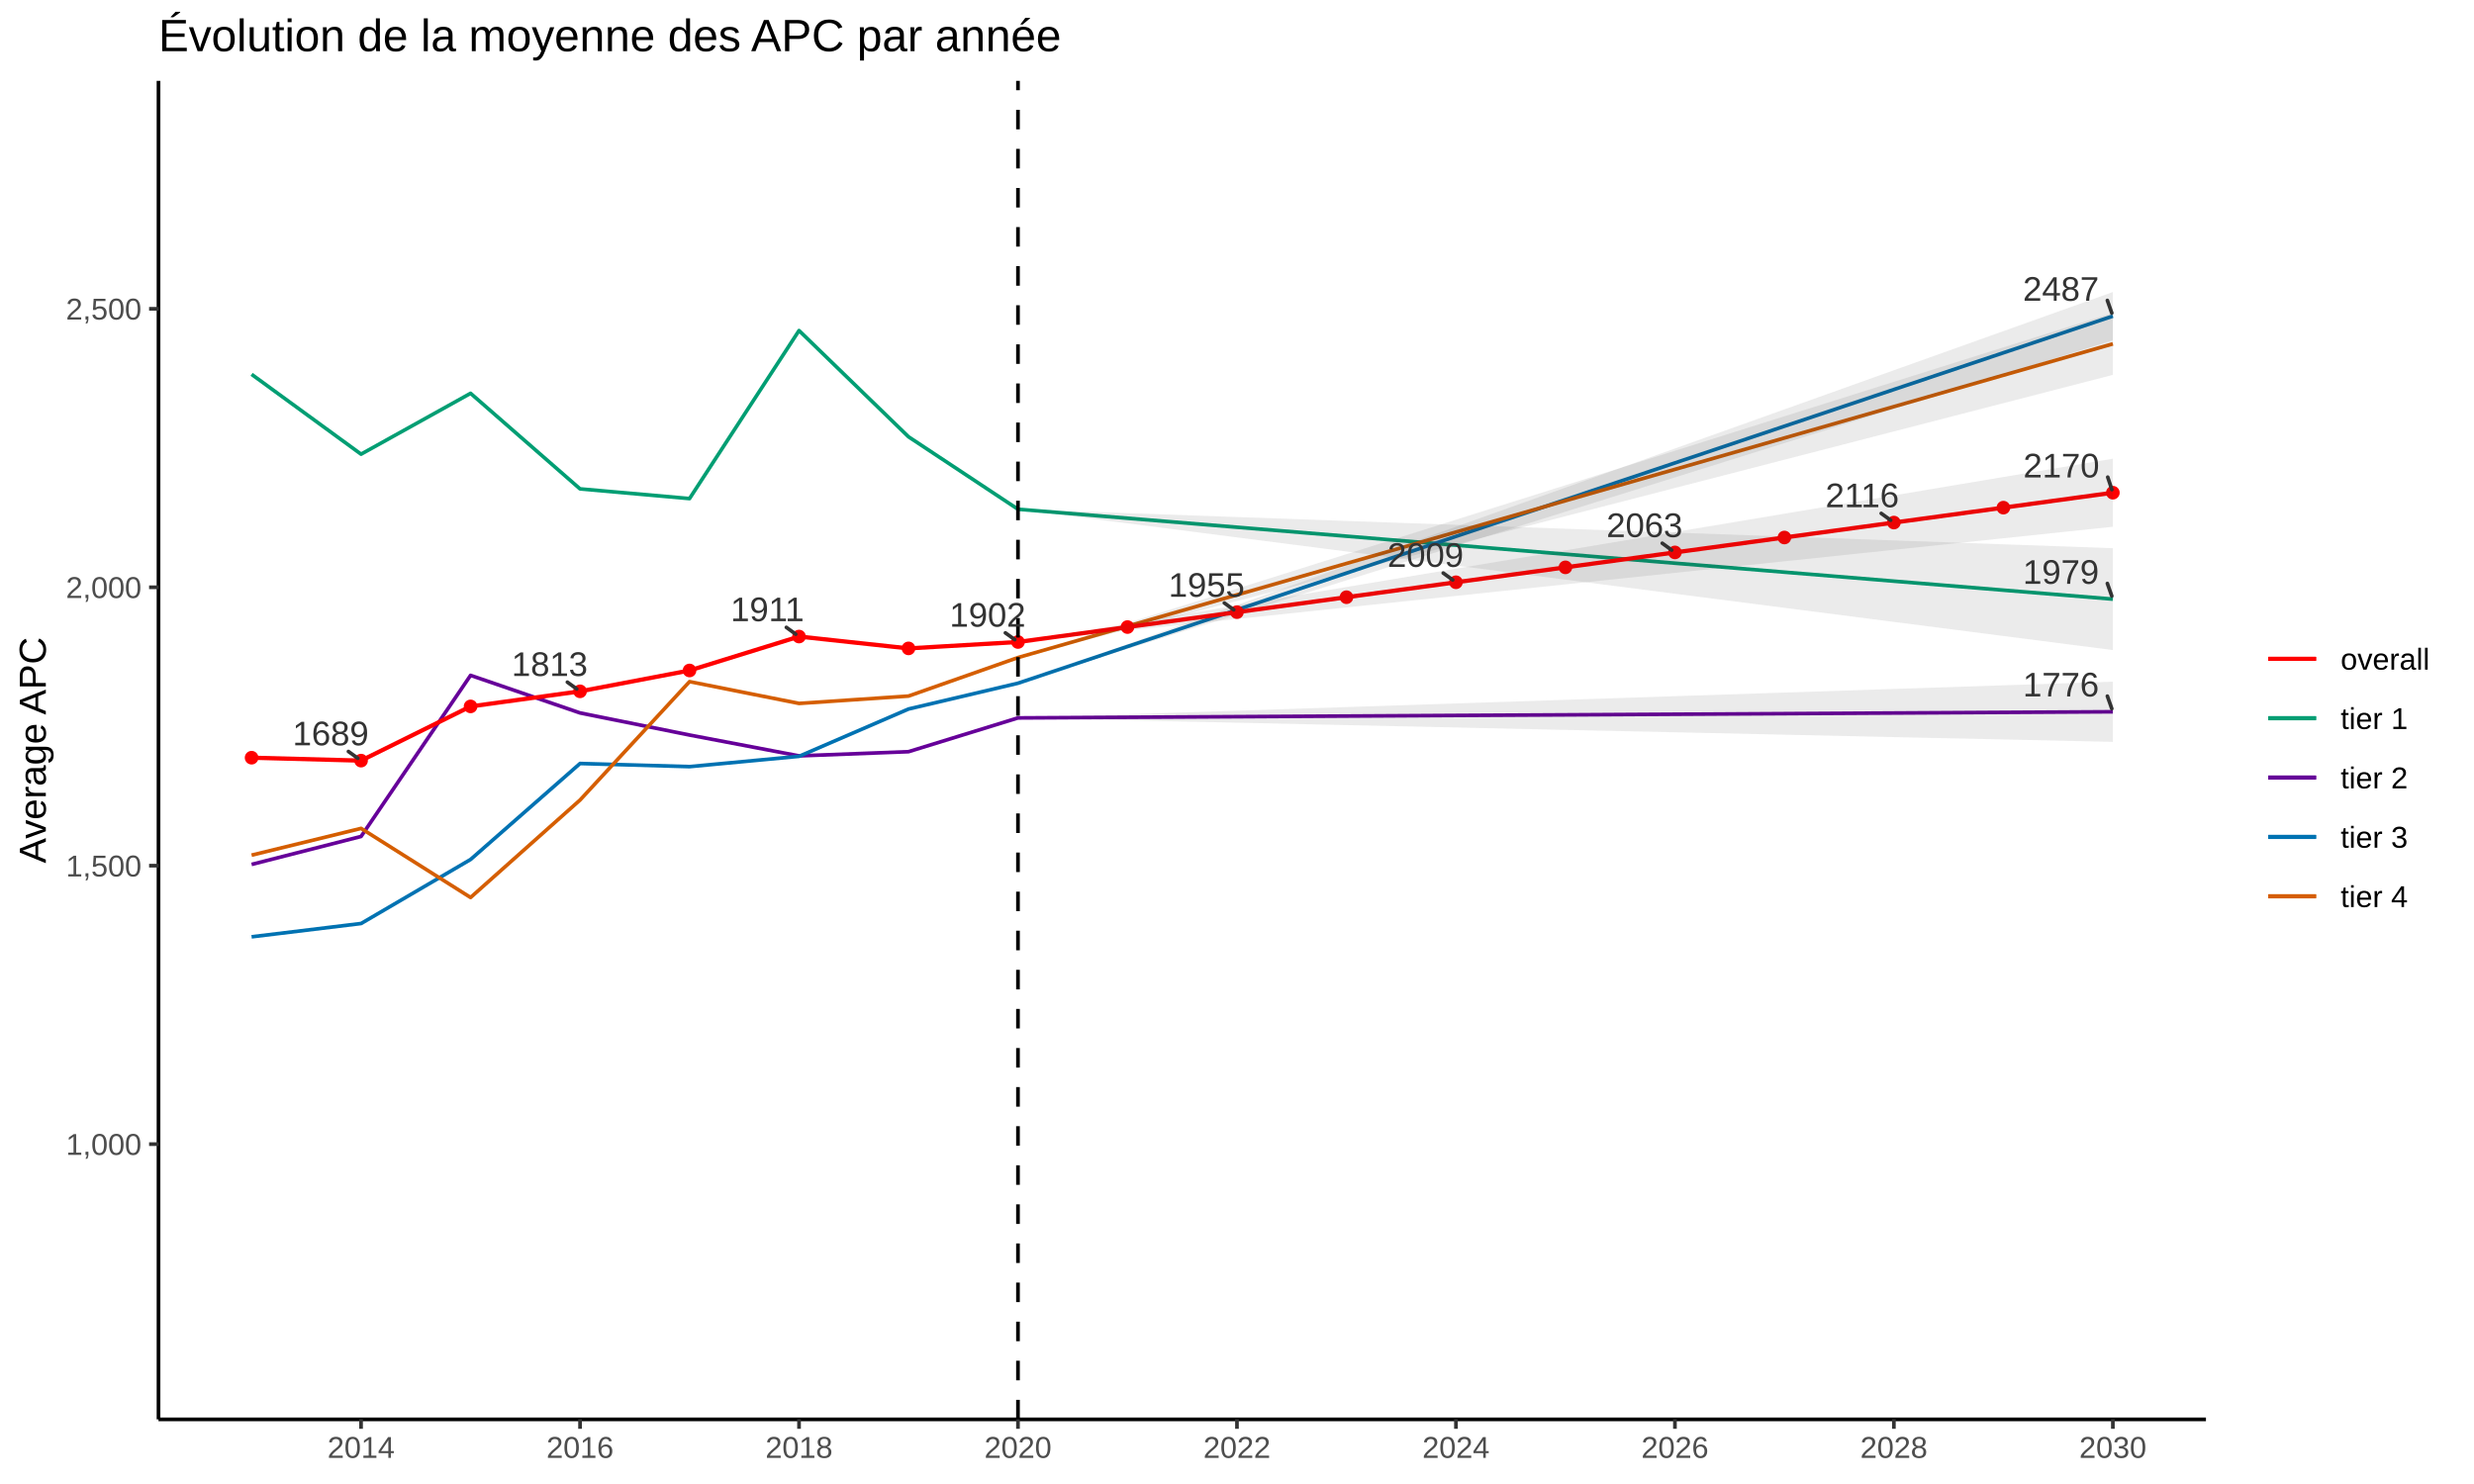
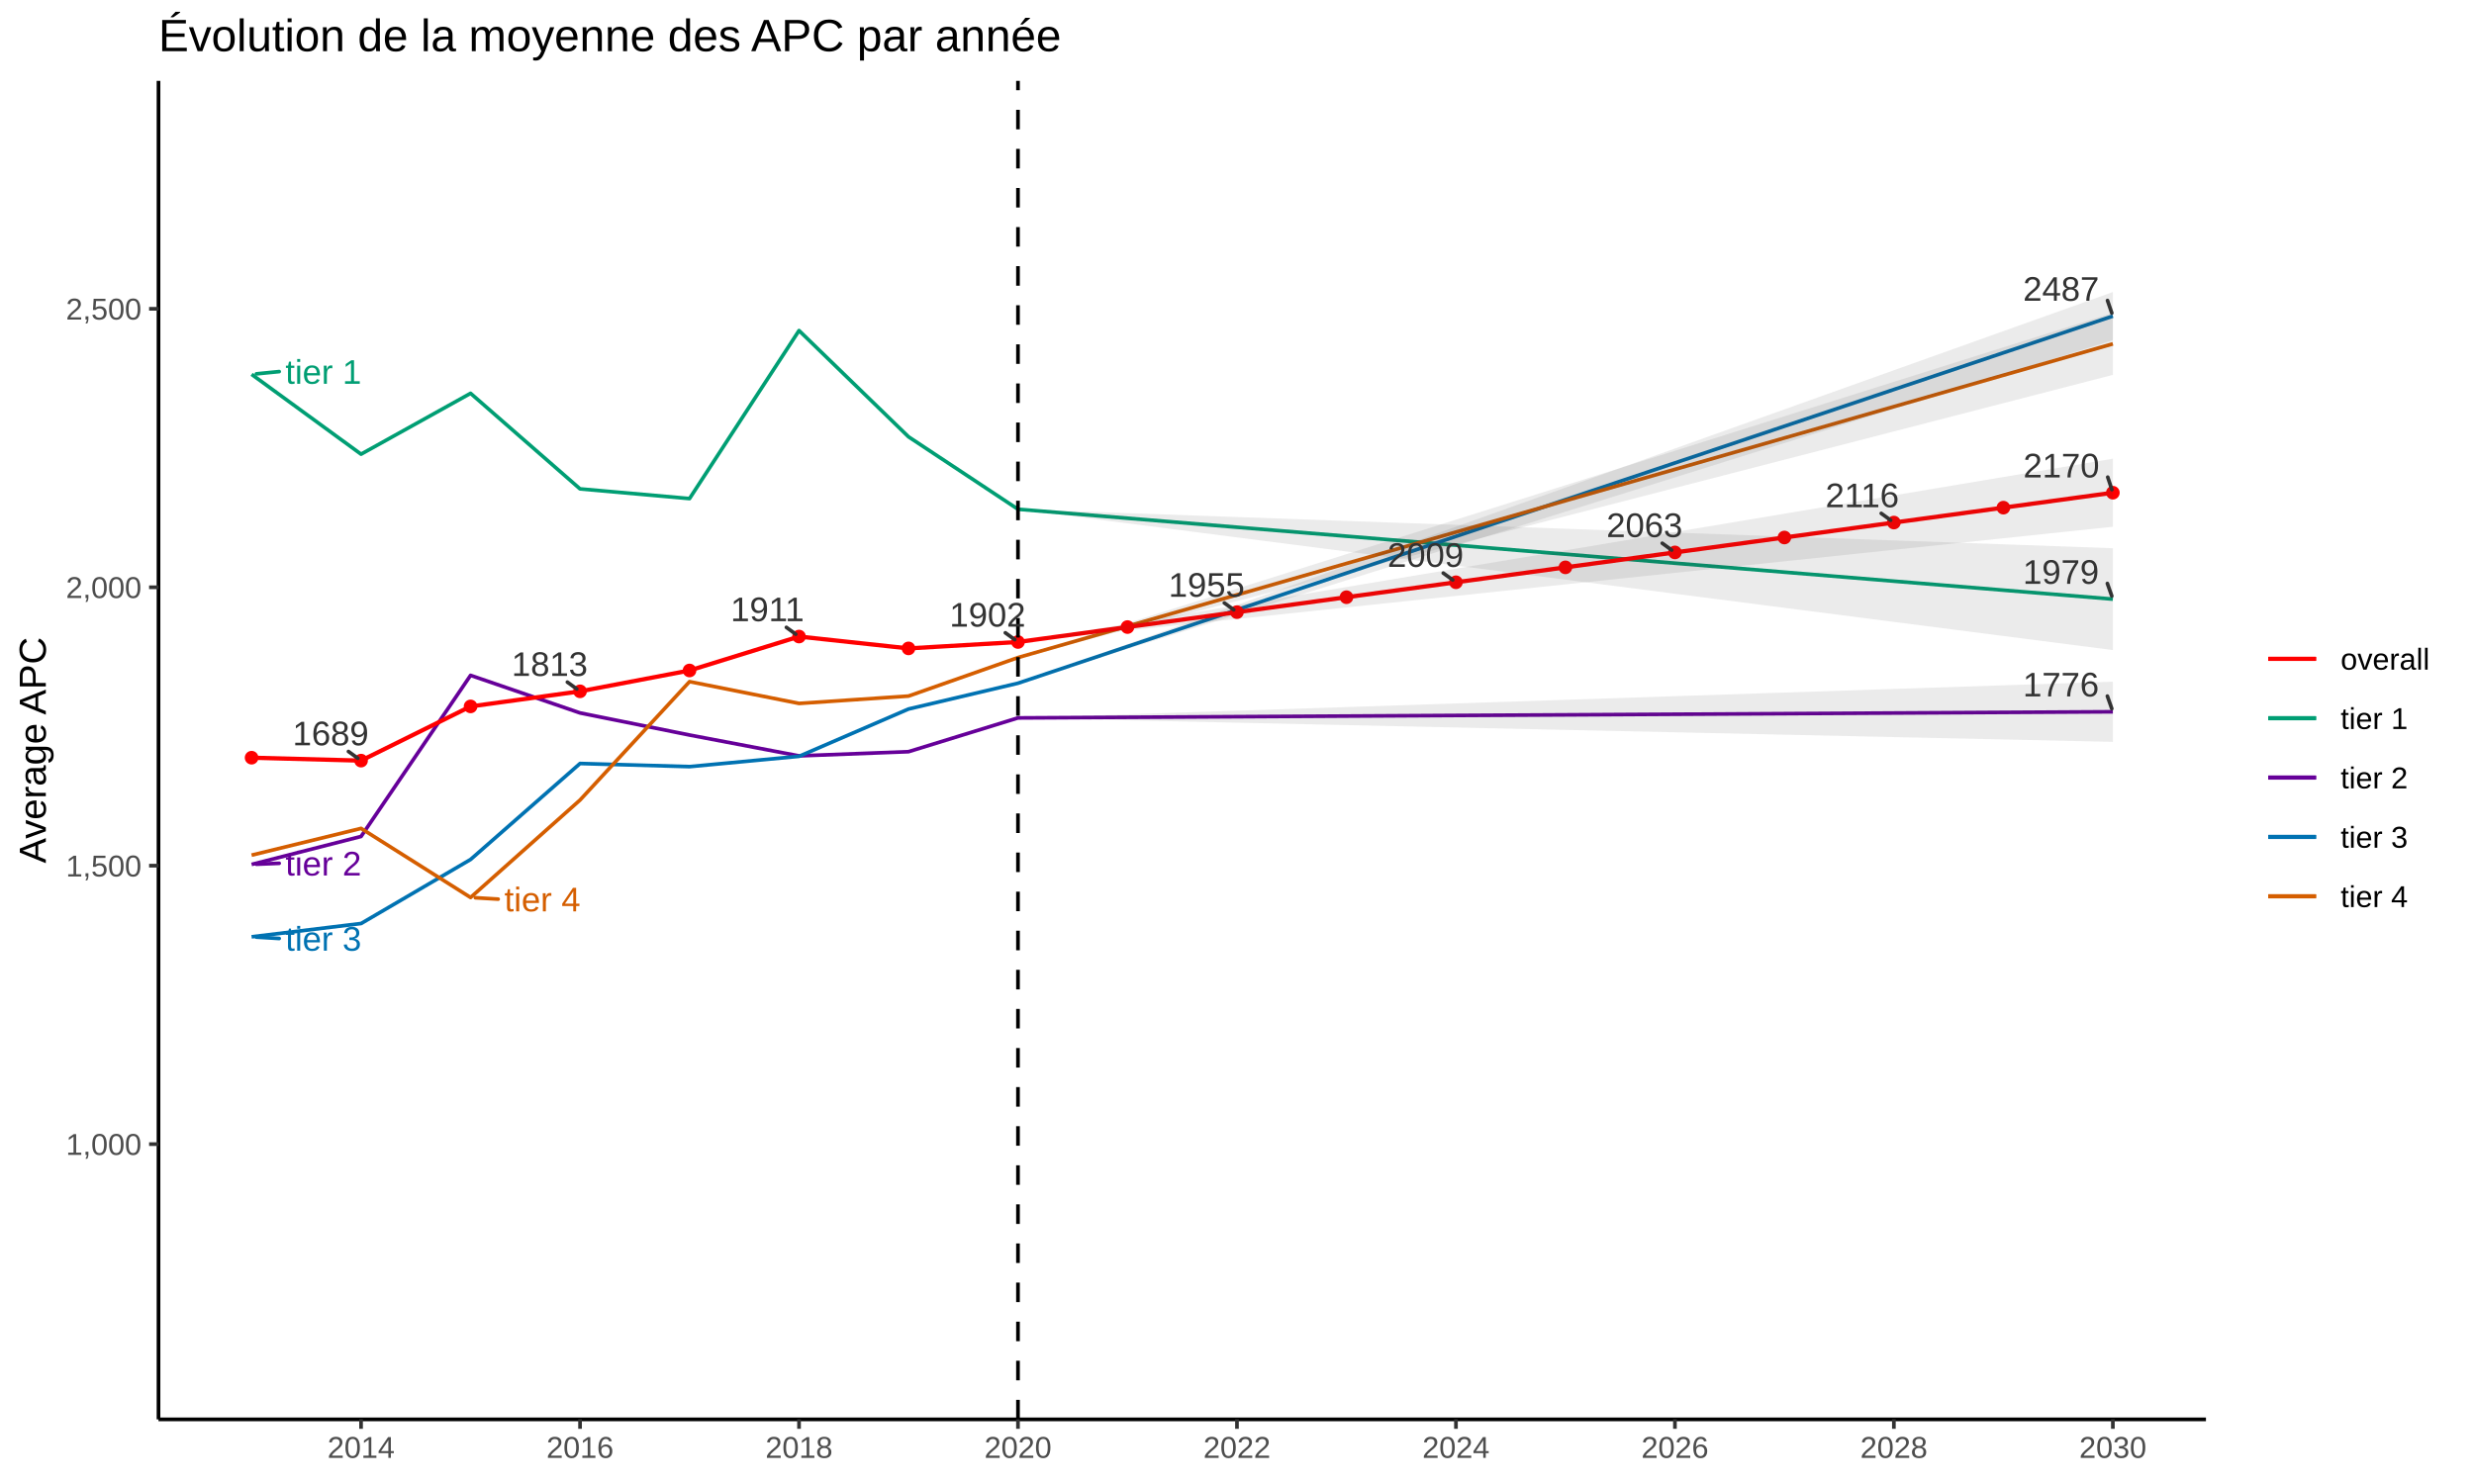
<svg xmlns="http://www.w3.org/2000/svg" class="svglite" width="720.00pt" height="432.00pt" viewBox="0 0 720.00 432.00">
  <defs>
    <style type="text/css">
    .svglite line, .svglite polyline, .svglite polygon, .svglite path, .svglite rect, .svglite circle {
      fill: none;
      stroke: #000000;
      stroke-linecap: round;
      stroke-linejoin: round;
      stroke-miterlimit: 10.00;
    }
    .svglite text {
      white-space: pre;
    }
  </style>
  </defs>
  <rect width="100%" height="100%" style="stroke: none; fill: #FFFFFF;" />
  <defs>
    <clipPath id="cpMC4wMHw3MjAuMDB8MC4wMHw0MzIuMDA=">
      <rect x="0.00" y="0.00" width="720.00" height="432.00" />
    </clipPath>
  </defs>
  <g clip-path="url(#cpMC4wMHw3MjAuMDB8MC4wMHw0MzIuMDA=)">
    <rect x="0" y="0" width="720.00" height="432.00" style="stroke-width: 1.07; stroke: #FFFFFF; fill: #FFFFFF;" />
  </g>
  <defs>
    <clipPath id="cpNDYuMTN8NjQxLjk5fDIzLjU0fDQxMy4xOQ==">
      <rect x="46.13" y="23.54" width="595.85" height="389.64" />
    </clipPath>
  </defs>
  <g clip-path="url(#cpNDYuMTN8NjQxLjk5fDIzLjU0fDQxMy4xOQ==)">
    <rect x="46.13" y="23.54" width="595.85" height="389.64" style="stroke-width: 1.07; stroke: none; fill: #FFFFFF;" />
    <polyline points="73.22,108.97 105.08,132.21 136.95,114.50 168.81,142.32 200.67,145.14 232.54,96.23 264.40,127.15 296.26,148.24 328.13,150.86 359.99,153.48 391.86,156.09 423.72,158.71 455.58,161.33 487.45,163.95 519.31,166.56 551.17,169.18 583.04,171.80 614.90,174.41 " style="stroke-width: 1.07; stroke: #009E73; stroke-linecap: butt;" />
    <polyline points="73.22,251.64 105.08,243.50 136.95,196.60 168.81,207.54 200.67,213.97 232.54,220.04 264.40,218.82 296.26,208.99 328.13,208.81 359.99,208.63 391.86,208.45 423.72,208.27 455.58,208.10 487.45,207.92 519.31,207.74 551.17,207.56 583.04,207.38 614.90,207.20 " style="stroke-width: 1.07; stroke: #660099; stroke-linecap: butt;" />
    <polyline points="73.22,272.71 105.08,268.84 136.95,250.20 168.81,222.26 200.67,223.17 232.54,220.17 264.40,206.40 296.26,198.89 328.13,188.20 359.99,177.51 391.86,166.83 423.72,156.14 455.58,145.45 487.45,134.76 519.31,124.08 551.17,113.39 583.04,102.70 614.90,92.02 " style="stroke-width: 1.07; stroke: #0072B2; stroke-linecap: butt;" />
    <polyline points="73.22,248.94 105.08,241.15 136.95,261.26 168.81,232.89 200.67,198.43 232.54,204.77 264.40,202.63 296.26,191.42 328.13,182.29 359.99,173.16 391.86,164.03 423.72,154.89 455.58,145.76 487.45,136.63 519.31,127.50 551.17,118.37 583.04,109.23 614.90,100.10 " style="stroke-width: 1.07; stroke: #D55E00; stroke-linecap: butt;" />
-     <polygon points="73.22,108.97 105.08,132.21 136.95,114.50 168.81,142.32 200.67,145.14 232.54,96.23 264.40,127.15 296.26,148.24 328.13,149.38 359.99,150.51 391.86,151.65 423.72,152.78 455.58,153.92 487.45,155.05 519.31,156.19 551.17,157.32 583.04,158.45 614.90,159.59 614.90,189.24 583.04,185.14 551.17,181.04 519.31,176.94 487.45,172.84 455.58,168.74 423.72,164.64 391.86,160.54 359.99,156.44 328.13,152.34 296.26,148.24 264.40,127.15 232.54,96.23 200.67,145.14 168.81,142.32 136.95,114.50 105.08,132.21 73.22,108.97 " style="stroke-width: 0.00; stroke: none; fill: #333333; fill-opacity: 0.10;" />
-     <polyline points="73.22,108.97 105.08,132.21 136.95,114.50 168.81,142.32 200.67,145.14 232.54,96.23 264.40,127.15 296.26,148.24 328.13,149.38 359.99,150.51 391.86,151.65 423.72,152.78 455.58,153.92 487.45,155.05 519.31,156.19 551.17,157.32 583.04,158.45 614.90,159.59 " style="stroke-width: 1.07; stroke: none;" />
-     <polyline points="614.90,189.24 583.04,185.14 551.17,181.04 519.31,176.94 487.45,172.84 455.58,168.74 423.72,164.64 391.86,160.54 359.99,156.44 328.13,152.34 296.26,148.24 264.40,127.15 232.54,96.23 200.67,145.14 168.81,142.32 136.95,114.50 105.08,132.21 73.22,108.97 " style="stroke-width: 1.07; stroke: none;" />
-     <polygon points="73.22,251.64 105.08,243.50 136.95,196.60 168.81,207.54 200.67,213.97 232.54,220.04 264.40,218.82 296.26,208.99 328.13,207.93 359.99,206.88 391.86,205.83 423.72,204.77 455.58,203.72 487.45,202.66 519.31,201.61 551.17,200.55 583.04,199.50 614.90,198.44 614.90,215.96 583.04,215.26 551.17,214.57 519.31,213.87 487.45,213.17 455.58,212.48 423.72,211.78 391.86,211.08 359.99,210.38 328.13,209.69 296.26,208.99 264.40,218.82 232.54,220.04 200.67,213.97 168.81,207.54 136.95,196.60 105.08,243.50 73.22,251.64 " style="stroke-width: 0.00; stroke: none; fill: #333333; fill-opacity: 0.10;" />
-     <polyline points="73.22,251.64 105.08,243.50 136.95,196.60 168.81,207.54 200.67,213.97 232.54,220.04 264.40,218.82 296.26,208.99 328.13,207.93 359.99,206.88 391.86,205.83 423.72,204.77 455.58,203.72 487.45,202.66 519.31,201.61 551.17,200.55 583.04,199.50 614.90,198.44 " style="stroke-width: 1.07; stroke: none;" />
-     <polyline points="614.90,215.96 583.04,215.26 551.17,214.57 519.31,213.87 487.45,213.17 455.58,212.48 423.72,211.78 391.86,211.08 359.99,210.38 328.13,209.69 296.26,208.99 264.40,218.82 232.54,220.04 200.67,213.97 168.81,207.54 136.95,196.60 105.08,243.50 73.22,251.64 " style="stroke-width: 1.07; stroke: none;" />
-     <polygon points="73.22,272.71 105.08,268.84 136.95,250.20 168.81,222.26 200.67,223.17 232.54,220.17 264.40,206.40 296.26,198.89 328.13,187.50 359.99,176.11 391.86,164.72 423.72,153.34 455.58,141.95 487.45,130.56 519.31,119.17 551.17,107.78 583.04,96.39 614.90,85.01 614.90,99.02 583.04,109.01 551.17,119.00 519.31,128.98 487.45,138.97 455.58,148.96 423.72,158.94 391.86,168.93 359.99,178.92 328.13,188.90 296.26,198.89 264.40,206.40 232.54,220.17 200.67,223.17 168.81,222.26 136.95,250.20 105.08,268.84 73.22,272.71 " style="stroke-width: 0.00; stroke: none; fill: #333333; fill-opacity: 0.10;" />
-     <polyline points="73.22,272.71 105.08,268.84 136.95,250.20 168.81,222.26 200.67,223.17 232.54,220.17 264.40,206.40 296.26,198.89 328.13,187.50 359.99,176.11 391.86,164.72 423.72,153.34 455.58,141.95 487.45,130.56 519.31,119.17 551.17,107.78 583.04,96.39 614.90,85.01 " style="stroke-width: 1.07; stroke: none;" />
-     <polyline points="614.90,99.02 583.04,109.01 551.17,119.00 519.31,128.98 487.45,138.97 455.58,148.96 423.72,158.94 391.86,168.93 359.99,178.92 328.13,188.90 296.26,198.89 264.40,206.40 232.54,220.17 200.67,223.17 168.81,222.26 136.95,250.20 105.08,268.84 73.22,272.71 " style="stroke-width: 1.07; stroke: none;" />
-     <polygon points="73.22,248.94 105.08,241.15 136.95,261.26 168.81,232.89 200.67,198.43 232.54,204.77 264.40,202.63 296.26,191.42 328.13,181.39 359.99,171.35 391.86,161.32 423.72,151.28 455.58,141.25 487.45,131.22 519.31,121.18 551.17,111.15 583.04,101.11 614.90,91.08 614.90,109.13 583.04,117.36 551.17,125.59 519.31,133.82 487.45,142.05 455.58,150.27 423.72,158.50 391.86,166.73 359.99,174.96 328.13,183.19 296.26,191.42 264.40,202.63 232.54,204.77 200.67,198.43 168.81,232.89 136.95,261.26 105.08,241.15 73.22,248.94 " style="stroke-width: 0.00; stroke: none; fill: #333333; fill-opacity: 0.10;" />
-     <polyline points="73.22,248.94 105.08,241.15 136.95,261.26 168.81,232.89 200.67,198.43 232.54,204.77 264.40,202.63 296.26,191.42 328.13,181.39 359.99,171.35 391.86,161.32 423.72,151.28 455.58,141.25 487.45,131.22 519.31,121.18 551.17,111.15 583.04,101.11 614.90,91.08 " style="stroke-width: 1.07; stroke: none;" />
-     <polyline points="614.90,109.13 583.04,117.36 551.17,125.59 519.31,133.82 487.45,142.05 455.58,150.27 423.72,158.50 391.86,166.73 359.99,174.96 328.13,183.19 296.26,191.42 264.40,202.63 232.54,204.77 200.67,198.43 168.81,232.89 136.95,261.26 105.08,241.15 73.22,248.94 " style="stroke-width: 1.07; stroke: none;" />
+     <polygon points="73.22,108.97 105.08,132.21 136.95,114.50 168.81,142.32 200.67,145.14 232.54,96.23 264.40,127.15 296.26,148.24 328.13,149.38 359.99,150.51 391.86,151.65 423.72,152.78 455.58,153.92 487.45,155.05 519.31,156.19 551.17,157.32 583.04,158.45 614.90,159.59 614.90,189.24 583.04,185.14 551.17,181.04 519.31,176.94 487.45,172.84 455.58,168.74 423.72,164.64 391.86,160.54 359.99,156.44 328.13,152.34 296.26,148.24 264.40,127.15 232.54,96.23 200.67,145.14 168.81,142.32 136.95,114.50 105.08,132.21 73.22,108.97 " style="stroke-width: 0.00; stroke: none; stroke-linecap: butt; fill: #333333; fill-opacity: 0.10;" />
+     <polyline points="73.22,108.97 105.08,132.21 136.95,114.50 168.81,142.32 200.67,145.14 232.54,96.23 264.40,127.15 296.26,148.24 328.13,149.38 359.99,150.51 391.86,151.65 423.72,152.78 455.58,153.92 487.45,155.05 519.31,156.19 551.17,157.32 583.04,158.45 614.90,159.59 " style="stroke-width: 1.07; stroke: none; stroke-linecap: butt;" />
+     <polyline points="614.90,189.24 583.04,185.14 551.17,181.04 519.31,176.94 487.45,172.84 455.58,168.74 423.72,164.64 391.86,160.54 359.99,156.44 328.13,152.34 296.26,148.24 264.40,127.15 232.54,96.23 200.67,145.14 168.81,142.32 136.95,114.50 105.08,132.21 73.22,108.97 " style="stroke-width: 1.07; stroke: none; stroke-linecap: butt;" />
+     <polygon points="73.22,251.64 105.08,243.50 136.95,196.60 168.81,207.54 200.67,213.97 232.54,220.04 264.40,218.82 296.26,208.99 328.13,207.93 359.99,206.88 391.86,205.83 423.72,204.77 455.58,203.72 487.45,202.66 519.31,201.61 551.17,200.55 583.04,199.50 614.90,198.44 614.90,215.96 583.04,215.26 551.17,214.57 519.31,213.87 487.45,213.17 455.58,212.48 423.72,211.78 391.86,211.08 359.99,210.38 328.13,209.69 296.26,208.99 264.40,218.82 232.54,220.04 200.67,213.97 168.81,207.54 136.95,196.60 105.08,243.50 73.22,251.64 " style="stroke-width: 0.00; stroke: none; stroke-linecap: butt; fill: #333333; fill-opacity: 0.10;" />
+     <polyline points="73.22,251.64 105.08,243.50 136.95,196.60 168.81,207.54 200.67,213.97 232.54,220.04 264.40,218.82 296.26,208.99 328.13,207.93 359.99,206.88 391.86,205.83 423.72,204.77 455.58,203.72 487.45,202.66 519.31,201.61 551.17,200.55 583.04,199.50 614.90,198.44 " style="stroke-width: 1.07; stroke: none; stroke-linecap: butt;" />
+     <polyline points="614.90,215.96 583.04,215.26 551.17,214.57 519.31,213.87 487.45,213.17 455.58,212.48 423.72,211.78 391.86,211.08 359.99,210.38 328.13,209.69 296.26,208.99 264.40,218.82 232.54,220.04 200.67,213.97 168.81,207.54 136.95,196.60 105.08,243.50 73.22,251.64 " style="stroke-width: 1.07; stroke: none; stroke-linecap: butt;" />
+     <polygon points="73.22,272.71 105.08,268.84 136.95,250.20 168.81,222.26 200.67,223.17 232.54,220.17 264.40,206.40 296.26,198.89 328.13,187.50 359.99,176.11 391.86,164.72 423.72,153.34 455.58,141.95 487.45,130.56 519.31,119.17 551.17,107.78 583.04,96.39 614.90,85.01 614.90,99.02 583.04,109.01 551.17,119.00 519.31,128.98 487.45,138.97 455.58,148.96 423.72,158.94 391.86,168.93 359.99,178.92 328.13,188.90 296.26,198.89 264.40,206.40 232.54,220.17 200.67,223.17 168.81,222.26 136.95,250.20 105.08,268.84 73.22,272.71 " style="stroke-width: 0.00; stroke: none; stroke-linecap: butt; fill: #333333; fill-opacity: 0.10;" />
+     <polyline points="73.22,272.71 105.08,268.84 136.95,250.20 168.81,222.26 200.67,223.17 232.54,220.17 264.40,206.40 296.26,198.89 328.13,187.50 359.99,176.11 391.86,164.72 423.72,153.34 455.58,141.95 487.45,130.56 519.31,119.17 551.17,107.78 583.04,96.39 614.90,85.01 " style="stroke-width: 1.07; stroke: none; stroke-linecap: butt;" />
+     <polyline points="614.90,99.02 583.04,109.01 551.17,119.00 519.31,128.98 487.45,138.97 455.58,148.96 423.72,158.94 391.86,168.93 359.99,178.92 328.13,188.90 296.26,198.89 264.40,206.40 232.54,220.17 200.67,223.17 168.81,222.26 136.95,250.20 105.08,268.84 73.22,272.71 " style="stroke-width: 1.07; stroke: none; stroke-linecap: butt;" />
+     <polygon points="73.22,248.94 105.08,241.15 136.95,261.26 168.81,232.89 200.67,198.43 232.54,204.77 264.40,202.63 296.26,191.42 328.13,181.39 359.99,171.35 391.86,161.32 423.72,151.28 455.58,141.25 487.45,131.22 519.31,121.18 551.17,111.15 583.04,101.11 614.90,91.08 614.90,109.13 583.04,117.36 551.17,125.59 519.31,133.82 487.45,142.05 455.58,150.27 423.72,158.50 391.86,166.73 359.99,174.96 328.13,183.19 296.26,191.42 264.40,202.63 232.54,204.77 200.67,198.43 168.81,232.89 136.95,261.26 105.08,241.15 73.22,248.94 " style="stroke-width: 0.00; stroke: none; stroke-linecap: butt; fill: #333333; fill-opacity: 0.10;" />
+     <polyline points="73.22,248.94 105.08,241.15 136.95,261.26 168.81,232.89 200.67,198.43 232.54,204.77 264.40,202.63 296.26,191.42 328.13,181.39 359.99,171.35 391.86,161.32 423.72,151.28 455.58,141.25 487.45,131.22 519.31,121.18 551.17,111.15 583.04,101.11 614.90,91.08 " style="stroke-width: 1.07; stroke: none; stroke-linecap: butt;" />
+     <polyline points="614.90,109.13 583.04,117.36 551.17,125.59 519.31,133.82 487.45,142.05 455.58,150.27 423.72,158.50 391.86,166.73 359.99,174.96 328.13,183.19 296.26,191.42 264.40,202.63 232.54,204.77 200.67,198.43 168.81,232.89 136.95,261.26 105.08,241.15 73.22,248.94 " style="stroke-width: 1.07; stroke: none; stroke-linecap: butt;" />
    <polyline points="73.22,220.57 105.08,221.42 136.95,205.64 168.81,201.25 200.67,195.18 232.54,185.30 264.40,188.75 296.26,186.89 328.13,182.54 359.99,178.20 391.86,173.85 423.72,169.50 455.58,165.16 487.45,160.81 519.31,156.47 551.17,152.12 583.04,147.78 614.90,143.43 " style="stroke-width: 1.24; stroke: #FF0000; stroke-linecap: butt;" />
    <circle cx="73.22" cy="220.57" r="1.63" style="stroke-width: 0.71; stroke: #FF0000; fill: #FF0000;" />
    <circle cx="105.08" cy="221.42" r="1.63" style="stroke-width: 0.71; stroke: #FF0000; fill: #FF0000;" />
    <circle cx="136.95" cy="205.64" r="1.63" style="stroke-width: 0.71; stroke: #FF0000; fill: #FF0000;" />
    <circle cx="168.81" cy="201.25" r="1.63" style="stroke-width: 0.71; stroke: #FF0000; fill: #FF0000;" />
    <circle cx="200.67" cy="195.18" r="1.63" style="stroke-width: 0.71; stroke: #FF0000; fill: #FF0000;" />
    <circle cx="232.54" cy="185.30" r="1.63" style="stroke-width: 0.71; stroke: #FF0000; fill: #FF0000;" />
    <circle cx="264.40" cy="188.75" r="1.63" style="stroke-width: 0.71; stroke: #FF0000; fill: #FF0000;" />
    <circle cx="296.26" cy="186.89" r="1.63" style="stroke-width: 0.71; stroke: #FF0000; fill: #FF0000;" />
    <circle cx="328.13" cy="182.54" r="1.63" style="stroke-width: 0.71; stroke: #FF0000; fill: #FF0000;" />
    <circle cx="359.99" cy="178.20" r="1.63" style="stroke-width: 0.71; stroke: #FF0000; fill: #FF0000;" />
    <circle cx="391.86" cy="173.85" r="1.63" style="stroke-width: 0.71; stroke: #FF0000; fill: #FF0000;" />
    <circle cx="423.72" cy="169.50" r="1.63" style="stroke-width: 0.71; stroke: #FF0000; fill: #FF0000;" />
    <circle cx="455.58" cy="165.16" r="1.63" style="stroke-width: 0.71; stroke: #FF0000; fill: #FF0000;" />
    <circle cx="487.45" cy="160.81" r="1.63" style="stroke-width: 0.71; stroke: #FF0000; fill: #FF0000;" />
    <circle cx="519.31" cy="156.47" r="1.63" style="stroke-width: 0.71; stroke: #FF0000; fill: #FF0000;" />
    <circle cx="551.17" cy="152.12" r="1.63" style="stroke-width: 0.71; stroke: #FF0000; fill: #FF0000;" />
    <circle cx="583.04" cy="147.78" r="1.63" style="stroke-width: 0.71; stroke: #FF0000; fill: #FF0000;" />
    <circle cx="614.90" cy="143.43" r="1.63" style="stroke-width: 0.71; stroke: #FF0000; fill: #FF0000;" />
-     <polygon points="73.22,220.57 105.08,221.42 136.95,205.64 168.81,201.25 200.67,195.18 232.54,185.30 264.40,188.75 296.26,186.89 328.13,181.55 359.99,176.21 391.86,170.88 423.72,165.54 455.58,160.21 487.45,154.87 519.31,149.54 551.17,144.20 583.04,138.86 614.90,133.53 614.90,153.34 583.04,156.69 551.17,160.05 519.31,163.40 487.45,166.76 455.58,170.11 423.72,173.47 391.86,176.82 359.99,180.18 328.13,183.53 296.26,186.89 264.40,188.75 232.54,185.30 200.67,195.18 168.81,201.25 136.95,205.64 105.08,221.42 73.22,220.57 " style="stroke-width: 0.00; stroke: none; fill: #333333; fill-opacity: 0.10;" />
-     <polyline points="73.22,220.57 105.08,221.42 136.95,205.64 168.81,201.25 200.67,195.18 232.54,185.30 264.40,188.75 296.26,186.89 328.13,181.55 359.99,176.21 391.86,170.88 423.72,165.54 455.58,160.21 487.45,154.87 519.31,149.54 551.17,144.20 583.04,138.86 614.90,133.53 " style="stroke-width: 1.07; stroke: none;" />
-     <polyline points="614.90,153.34 583.04,156.69 551.17,160.05 519.31,163.40 487.45,166.76 455.58,170.11 423.72,173.47 391.86,176.82 359.99,180.18 328.13,183.53 296.26,186.89 264.40,188.75 232.54,185.30 200.67,195.18 168.81,201.25 136.95,205.64 105.08,221.42 73.22,220.57 " style="stroke-width: 1.07; stroke: none;" />
+     <polygon points="73.22,220.57 105.08,221.42 136.95,205.64 168.81,201.25 200.67,195.18 232.54,185.30 264.40,188.75 296.26,186.89 328.13,181.55 359.99,176.21 391.86,170.88 423.72,165.54 455.58,160.21 487.45,154.87 519.31,149.54 551.17,144.20 583.04,138.86 614.90,133.53 614.90,153.34 583.04,156.69 551.17,160.05 519.31,163.40 487.45,166.76 455.58,170.11 423.72,173.47 391.86,176.82 359.99,180.18 328.13,183.53 296.26,186.89 264.40,188.75 232.54,185.30 200.67,195.18 168.81,201.25 136.95,205.64 105.08,221.42 73.22,220.57 " style="stroke-width: 0.00; stroke: none; stroke-linecap: butt; fill: #333333; fill-opacity: 0.10;" />
+     <polyline points="73.22,220.57 105.08,221.42 136.95,205.64 168.81,201.25 200.67,195.18 232.54,185.30 264.40,188.75 296.26,186.89 328.13,181.55 359.99,176.21 391.86,170.88 423.72,165.54 455.58,160.21 487.45,154.87 519.31,149.54 551.17,144.20 583.04,138.86 614.90,133.53 " style="stroke-width: 1.07; stroke: none; stroke-linecap: butt;" />
+     <polyline points="614.90,153.34 583.04,156.69 551.17,160.05 519.31,163.40 487.45,166.76 455.58,170.11 423.72,173.47 391.86,176.82 359.99,180.18 328.13,183.53 296.26,186.89 264.40,188.75 232.54,185.30 200.67,195.18 168.81,201.25 136.95,205.64 105.08,221.42 73.22,220.57 " style="stroke-width: 1.07; stroke: none; stroke-linecap: butt;" />
    <line x1="296.26" y1="413.19" x2="296.26" y2="23.54" style="stroke-width: 1.07; stroke-dasharray: 5.69,5.69; stroke-linecap: butt;" />
-     <line x1="101.40" y1="218.76" x2="104.14" y2="220.74" style="stroke-width: 1.07; stroke: #333333;" />
-     <line x1="165.12" y1="198.58" x2="167.86" y2="200.57" style="stroke-width: 1.07; stroke: #333333;" />
-     <line x1="228.85" y1="182.63" x2="231.59" y2="184.62" style="stroke-width: 1.07; stroke: #333333;" />
-     <line x1="292.59" y1="184.23" x2="295.32" y2="186.20" style="stroke-width: 1.07; stroke: #333333;" />
-     <line x1="356.31" y1="175.53" x2="359.05" y2="177.51" style="stroke-width: 1.07; stroke: #333333;" />
-     <line x1="420.02" y1="166.82" x2="422.78" y2="168.82" style="stroke-width: 1.07; stroke: #333333;" />
+     <line x1="101.41" y1="218.76" x2="104.14" y2="220.74" style="stroke-width: 1.07; stroke: #333333;" />
+     <line x1="165.12" y1="198.57" x2="167.87" y2="200.57" style="stroke-width: 1.07; stroke: #333333;" />
+     <line x1="228.86" y1="182.63" x2="231.59" y2="184.62" style="stroke-width: 1.07; stroke: #333333;" />
+     <line x1="292.58" y1="184.21" x2="295.32" y2="186.20" style="stroke-width: 1.07; stroke: #333333;" />
+     <line x1="356.31" y1="175.52" x2="359.05" y2="177.51" style="stroke-width: 1.07; stroke: #333333;" />
+     <line x1="420.03" y1="166.83" x2="422.78" y2="168.82" style="stroke-width: 1.07; stroke: #333333;" />
    <line x1="483.76" y1="158.14" x2="486.50" y2="160.13" style="stroke-width: 1.07; stroke: #333333;" />
-     <line x1="547.48" y1="149.45" x2="550.23" y2="151.44" style="stroke-width: 1.07; stroke: #333333;" />
+     <line x1="547.49" y1="149.45" x2="550.23" y2="151.44" style="stroke-width: 1.07; stroke: #333333;" />
    <line x1="613.41" y1="138.90" x2="614.61" y2="142.53" style="stroke-width: 1.07; stroke: #333333;" />
    <text x="85.16" y="216.96" style="font-size: 9.96px;fill: #333333; font-family: &quot;Arial&quot;;" textLength="22.78px" lengthAdjust="spacingAndGlyphs">1689</text>
-     <text x="148.89" y="196.78" style="font-size: 9.96px;fill: #333333; font-family: &quot;Arial&quot;;" textLength="22.78px" lengthAdjust="spacingAndGlyphs">1813</text>
-     <text x="212.61" y="180.83" style="font-size: 9.96px;fill: #333333; font-family: &quot;Arial&quot;;" textLength="22.78px" lengthAdjust="spacingAndGlyphs">1911</text>
-     <text x="276.35" y="182.43" style="font-size: 9.96px;fill: #333333; font-family: &quot;Arial&quot;;" textLength="22.78px" lengthAdjust="spacingAndGlyphs">1902</text>
-     <text x="340.07" y="173.73" style="font-size: 9.96px;fill: #333333; font-family: &quot;Arial&quot;;" textLength="22.78px" lengthAdjust="spacingAndGlyphs">1955</text>
-     <text x="403.79" y="165.02" style="font-size: 9.96px;fill: #333333; font-family: &quot;Arial&quot;;" textLength="22.78px" lengthAdjust="spacingAndGlyphs">2009</text>
+     <text x="148.89" y="196.77" style="font-size: 9.96px;fill: #333333; font-family: &quot;Arial&quot;;" textLength="22.78px" lengthAdjust="spacingAndGlyphs">1813</text>
+     <text x="212.62" y="180.83" style="font-size: 9.96px;fill: #333333; font-family: &quot;Arial&quot;;" textLength="22.78px" lengthAdjust="spacingAndGlyphs">1911</text>
+     <text x="276.34" y="182.41" style="font-size: 9.96px;fill: #333333; font-family: &quot;Arial&quot;;" textLength="22.78px" lengthAdjust="spacingAndGlyphs">1902</text>
+     <text x="340.07" y="173.72" style="font-size: 9.96px;fill: #333333; font-family: &quot;Arial&quot;;" textLength="22.78px" lengthAdjust="spacingAndGlyphs">1955</text>
+     <text x="403.80" y="165.03" style="font-size: 9.96px;fill: #333333; font-family: &quot;Arial&quot;;" textLength="22.78px" lengthAdjust="spacingAndGlyphs">2009</text>
    <text x="467.52" y="156.34" style="font-size: 9.96px;fill: #333333; font-family: &quot;Arial&quot;;" textLength="22.78px" lengthAdjust="spacingAndGlyphs">2063</text>
    <text x="531.25" y="147.65" style="font-size: 9.96px;fill: #333333; font-family: &quot;Arial&quot;;" textLength="22.78px" lengthAdjust="spacingAndGlyphs">2116</text>
    <text x="588.83" y="138.98" style="font-size: 9.96px;fill: #333333; font-family: &quot;Arial&quot;;" textLength="22.78px" lengthAdjust="spacingAndGlyphs">2170</text>
    <line x1="613.30" y1="169.85" x2="614.59" y2="173.51" style="stroke-width: 1.07; stroke: #333333;" />
    <text x="588.72" y="169.95" style="font-size: 9.96px;fill: #333333; font-family: &quot;Arial&quot;;" textLength="22.78px" lengthAdjust="spacingAndGlyphs">1979</text>
-     <line x1="613.30" y1="202.65" x2="614.59" y2="206.30" style="stroke-width: 1.07; stroke: #333333;" />
+     <line x1="613.30" y1="202.64" x2="614.59" y2="206.30" style="stroke-width: 1.07; stroke: #333333;" />
    <text x="588.72" y="202.74" style="font-size: 9.96px;fill: #333333; font-family: &quot;Arial&quot;;" textLength="22.78px" lengthAdjust="spacingAndGlyphs">1776</text>
-     <line x1="613.30" y1="87.46" x2="614.59" y2="91.12" style="stroke-width: 1.07; stroke: #333333;" />
-     <text x="588.72" y="87.56" style="font-size: 9.96px;fill: #333333; font-family: &quot;Arial&quot;;" textLength="22.78px" lengthAdjust="spacingAndGlyphs">2487</text>
+     <line x1="613.34" y1="87.48" x2="614.59" y2="91.12" style="stroke-width: 1.07; stroke: #333333;" />
+     <text x="588.76" y="87.56" style="font-size: 9.96px;fill: #333333; font-family: &quot;Arial&quot;;" textLength="22.78px" lengthAdjust="spacingAndGlyphs">2487</text>
+     <line x1="81.25" y1="108.17" x2="74.61" y2="108.83" style="stroke-width: 1.07; stroke: #009E73;" />
+     <text x="83.05" y="111.72" style="font-size: 9.96px;fill: #009E73; font-family: &quot;Arial&quot;;" textLength="26.76px" lengthAdjust="spacingAndGlyphs"> tier 1</text>
+     <line x1="81.25" y1="251.31" x2="74.63" y2="251.58" style="stroke-width: 1.07; stroke: #660099;" />
+     <text x="83.05" y="254.87" style="font-size: 9.96px;fill: #660099; font-family: &quot;Arial&quot;;" textLength="26.76px" lengthAdjust="spacingAndGlyphs"> tier 2</text>
+     <line x1="81.25" y1="273.20" x2="74.62" y2="272.80" style="stroke-width: 1.07; stroke: #0072B2;" />
+     <text x="83.05" y="276.76" style="font-size: 9.96px;fill: #0072B2; font-family: &quot;Arial&quot;;" textLength="26.76px" lengthAdjust="spacingAndGlyphs"> tier 3</text>
+     <line x1="144.98" y1="261.74" x2="138.35" y2="261.34" style="stroke-width: 1.07; stroke: #D55E00;" />
+     <text x="146.78" y="265.30" style="font-size: 9.96px;fill: #D55E00; font-family: &quot;Arial&quot;;" textLength="26.76px" lengthAdjust="spacingAndGlyphs"> tier 4</text>
  </g>
  <g clip-path="url(#cpMC4wMHw3MjAuMDB8MC4wMHw0MzIuMDA=)">
    <polyline points="46.13,413.19 46.13,23.54 " style="stroke-width: 1.07; stroke-linecap: butt;" />
    <text x="41.20" y="336.20" text-anchor="end" style="font-size: 8.80px;fill: #4D4D4D; font-family: &quot;Arial&quot;;" textLength="22.49px" lengthAdjust="spacingAndGlyphs">1,000</text>
    <text x="41.20" y="255.15" text-anchor="end" style="font-size: 8.80px;fill: #4D4D4D; font-family: &quot;Arial&quot;;" textLength="22.49px" lengthAdjust="spacingAndGlyphs">1,500</text>
    <text x="41.20" y="174.09" text-anchor="end" style="font-size: 8.80px;fill: #4D4D4D; font-family: &quot;Arial&quot;;" textLength="22.49px" lengthAdjust="spacingAndGlyphs">2,000</text>
    <text x="41.20" y="93.03" text-anchor="end" style="font-size: 8.80px;fill: #4D4D4D; font-family: &quot;Arial&quot;;" textLength="22.49px" lengthAdjust="spacingAndGlyphs">2,500</text>
    <polyline points="43.39,333.06 46.13,333.06 " style="stroke-width: 1.07; stroke: #333333; stroke-linecap: butt;" />
    <polyline points="43.39,252.00 46.13,252.00 " style="stroke-width: 1.07; stroke: #333333; stroke-linecap: butt;" />
    <polyline points="43.39,170.95 46.13,170.95 " style="stroke-width: 1.07; stroke: #333333; stroke-linecap: butt;" />
    <polyline points="43.39,89.89 46.13,89.89 " style="stroke-width: 1.07; stroke: #333333; stroke-linecap: butt;" />
    <polyline points="46.13,413.19 641.99,413.19 " style="stroke-width: 1.07; stroke-linecap: butt;" />
    <polyline points="105.08,415.93 105.08,413.19 " style="stroke-width: 1.07; stroke: #333333; stroke-linecap: butt;" />
    <polyline points="168.81,415.93 168.81,413.19 " style="stroke-width: 1.07; stroke: #333333; stroke-linecap: butt;" />
    <polyline points="232.54,415.93 232.54,413.19 " style="stroke-width: 1.07; stroke: #333333; stroke-linecap: butt;" />
    <polyline points="296.26,415.93 296.26,413.19 " style="stroke-width: 1.07; stroke: #333333; stroke-linecap: butt;" />
    <polyline points="359.99,415.93 359.99,413.19 " style="stroke-width: 1.07; stroke: #333333; stroke-linecap: butt;" />
    <polyline points="423.72,415.93 423.72,413.19 " style="stroke-width: 1.07; stroke: #333333; stroke-linecap: butt;" />
    <polyline points="487.45,415.93 487.45,413.19 " style="stroke-width: 1.07; stroke: #333333; stroke-linecap: butt;" />
    <polyline points="551.17,415.93 551.17,413.19 " style="stroke-width: 1.07; stroke: #333333; stroke-linecap: butt;" />
    <polyline points="614.90,415.93 614.90,413.19 " style="stroke-width: 1.07; stroke: #333333; stroke-linecap: butt;" />
    <text x="105.08" y="424.40" text-anchor="middle" style="font-size: 8.80px;fill: #4D4D4D; font-family: &quot;Arial&quot;;" textLength="20.13px" lengthAdjust="spacingAndGlyphs">2014</text>
    <text x="168.81" y="424.40" text-anchor="middle" style="font-size: 8.80px;fill: #4D4D4D; font-family: &quot;Arial&quot;;" textLength="20.13px" lengthAdjust="spacingAndGlyphs">2016</text>
    <text x="232.54" y="424.40" text-anchor="middle" style="font-size: 8.80px;fill: #4D4D4D; font-family: &quot;Arial&quot;;" textLength="20.13px" lengthAdjust="spacingAndGlyphs">2018</text>
    <text x="296.26" y="424.40" text-anchor="middle" style="font-size: 8.80px;fill: #4D4D4D; font-family: &quot;Arial&quot;;" textLength="20.13px" lengthAdjust="spacingAndGlyphs">2020</text>
    <text x="359.99" y="424.40" text-anchor="middle" style="font-size: 8.80px;fill: #4D4D4D; font-family: &quot;Arial&quot;;" textLength="20.13px" lengthAdjust="spacingAndGlyphs">2022</text>
    <text x="423.72" y="424.40" text-anchor="middle" style="font-size: 8.80px;fill: #4D4D4D; font-family: &quot;Arial&quot;;" textLength="20.13px" lengthAdjust="spacingAndGlyphs">2024</text>
    <text x="487.45" y="424.40" text-anchor="middle" style="font-size: 8.80px;fill: #4D4D4D; font-family: &quot;Arial&quot;;" textLength="20.13px" lengthAdjust="spacingAndGlyphs">2026</text>
    <text x="551.17" y="424.40" text-anchor="middle" style="font-size: 8.80px;fill: #4D4D4D; font-family: &quot;Arial&quot;;" textLength="20.13px" lengthAdjust="spacingAndGlyphs">2028</text>
    <text x="614.90" y="424.40" text-anchor="middle" style="font-size: 8.80px;fill: #4D4D4D; font-family: &quot;Arial&quot;;" textLength="20.13px" lengthAdjust="spacingAndGlyphs">2030</text>
    <text transform="translate(13.33,218.37) rotate(-90)" text-anchor="middle" style="font-size: 11.00px; font-family: &quot;Arial&quot;;" textLength="66.00px" lengthAdjust="spacingAndGlyphs">Average APC</text>
    <rect x="652.95" y="161.70" width="61.58" height="113.34" style="stroke-width: 1.07; stroke: none; fill: #FFFFFF;" />
    <line x1="660.15" y1="191.79" x2="673.98" y2="191.79" style="stroke-width: 1.07; stroke: #FF0000; stroke-linecap: butt;" />
    <line x1="660.15" y1="191.79" x2="673.98" y2="191.79" style="stroke-width: 1.07; stroke: #FF0000; stroke-linecap: butt;" />
    <line x1="660.15" y1="191.79" x2="673.98" y2="191.79" style="stroke-width: 1.07; stroke: #FF0000; stroke-linecap: butt;" />
    <line x1="660.15" y1="191.79" x2="673.98" y2="191.79" style="stroke-width: 1.07; stroke: #FF0000; stroke-linecap: butt;" />
    <line x1="660.15" y1="191.79" x2="673.98" y2="191.79" style="stroke-width: 1.24; stroke: #FF0000; stroke-linecap: butt;" />
    <line x1="660.15" y1="209.07" x2="673.98" y2="209.07" style="stroke-width: 1.07; stroke: #009E73; stroke-linecap: butt;" />
    <line x1="660.15" y1="209.07" x2="673.98" y2="209.07" style="stroke-width: 1.07; stroke: #009E73; stroke-linecap: butt;" />
    <line x1="660.15" y1="209.07" x2="673.98" y2="209.07" style="stroke-width: 1.07; stroke: #009E73; stroke-linecap: butt;" />
    <line x1="660.15" y1="209.07" x2="673.98" y2="209.07" style="stroke-width: 1.07; stroke: #009E73; stroke-linecap: butt;" />
    <line x1="660.15" y1="209.07" x2="673.98" y2="209.07" style="stroke-width: 1.24; stroke: #009E73; stroke-linecap: butt;" />
    <line x1="660.15" y1="226.35" x2="673.98" y2="226.35" style="stroke-width: 1.07; stroke: #660099; stroke-linecap: butt;" />
    <line x1="660.15" y1="226.35" x2="673.98" y2="226.35" style="stroke-width: 1.07; stroke: #660099; stroke-linecap: butt;" />
    <line x1="660.15" y1="226.35" x2="673.98" y2="226.35" style="stroke-width: 1.07; stroke: #660099; stroke-linecap: butt;" />
    <line x1="660.15" y1="226.35" x2="673.98" y2="226.35" style="stroke-width: 1.07; stroke: #660099; stroke-linecap: butt;" />
    <line x1="660.15" y1="226.35" x2="673.98" y2="226.35" style="stroke-width: 1.24; stroke: #660099; stroke-linecap: butt;" />
    <line x1="660.15" y1="243.63" x2="673.98" y2="243.63" style="stroke-width: 1.07; stroke: #0072B2; stroke-linecap: butt;" />
    <line x1="660.15" y1="243.63" x2="673.98" y2="243.63" style="stroke-width: 1.07; stroke: #0072B2; stroke-linecap: butt;" />
    <line x1="660.15" y1="243.63" x2="673.98" y2="243.63" style="stroke-width: 1.07; stroke: #0072B2; stroke-linecap: butt;" />
    <line x1="660.15" y1="243.63" x2="673.98" y2="243.63" style="stroke-width: 1.07; stroke: #0072B2; stroke-linecap: butt;" />
    <line x1="660.15" y1="243.63" x2="673.98" y2="243.63" style="stroke-width: 1.24; stroke: #0072B2; stroke-linecap: butt;" />
    <line x1="660.15" y1="260.91" x2="673.98" y2="260.91" style="stroke-width: 1.07; stroke: #D55E00; stroke-linecap: butt;" />
    <line x1="660.15" y1="260.91" x2="673.98" y2="260.91" style="stroke-width: 1.07; stroke: #D55E00; stroke-linecap: butt;" />
    <line x1="660.15" y1="260.91" x2="673.98" y2="260.91" style="stroke-width: 1.07; stroke: #D55E00; stroke-linecap: butt;" />
    <line x1="660.15" y1="260.91" x2="673.98" y2="260.91" style="stroke-width: 1.07; stroke: #D55E00; stroke-linecap: butt;" />
    <line x1="660.15" y1="260.91" x2="673.98" y2="260.91" style="stroke-width: 1.24; stroke: #D55E00; stroke-linecap: butt;" />
    <text x="681.18" y="194.94" style="font-size: 8.80px; font-family: &quot;Arial&quot;;" textLength="27.86px" lengthAdjust="spacingAndGlyphs">overall</text>
    <text x="681.18" y="212.22" style="font-size: 8.80px; font-family: &quot;Arial&quot;;" textLength="21.36px" lengthAdjust="spacingAndGlyphs">tier 1</text>
    <text x="681.18" y="229.50" style="font-size: 8.80px; font-family: &quot;Arial&quot;;" textLength="21.36px" lengthAdjust="spacingAndGlyphs">tier 2</text>
    <text x="681.18" y="246.78" style="font-size: 8.80px; font-family: &quot;Arial&quot;;" textLength="21.36px" lengthAdjust="spacingAndGlyphs">tier 3</text>
    <text x="681.18" y="264.06" style="font-size: 8.80px; font-family: &quot;Arial&quot;;" textLength="21.36px" lengthAdjust="spacingAndGlyphs">tier 4</text>
    <text x="46.13" y="14.90" style="font-size: 13.20px; font-family: &quot;Arial&quot;;" textLength="272.53px" lengthAdjust="spacingAndGlyphs">Évolution de la moyenne des APC par année</text>
  </g>
</svg>
